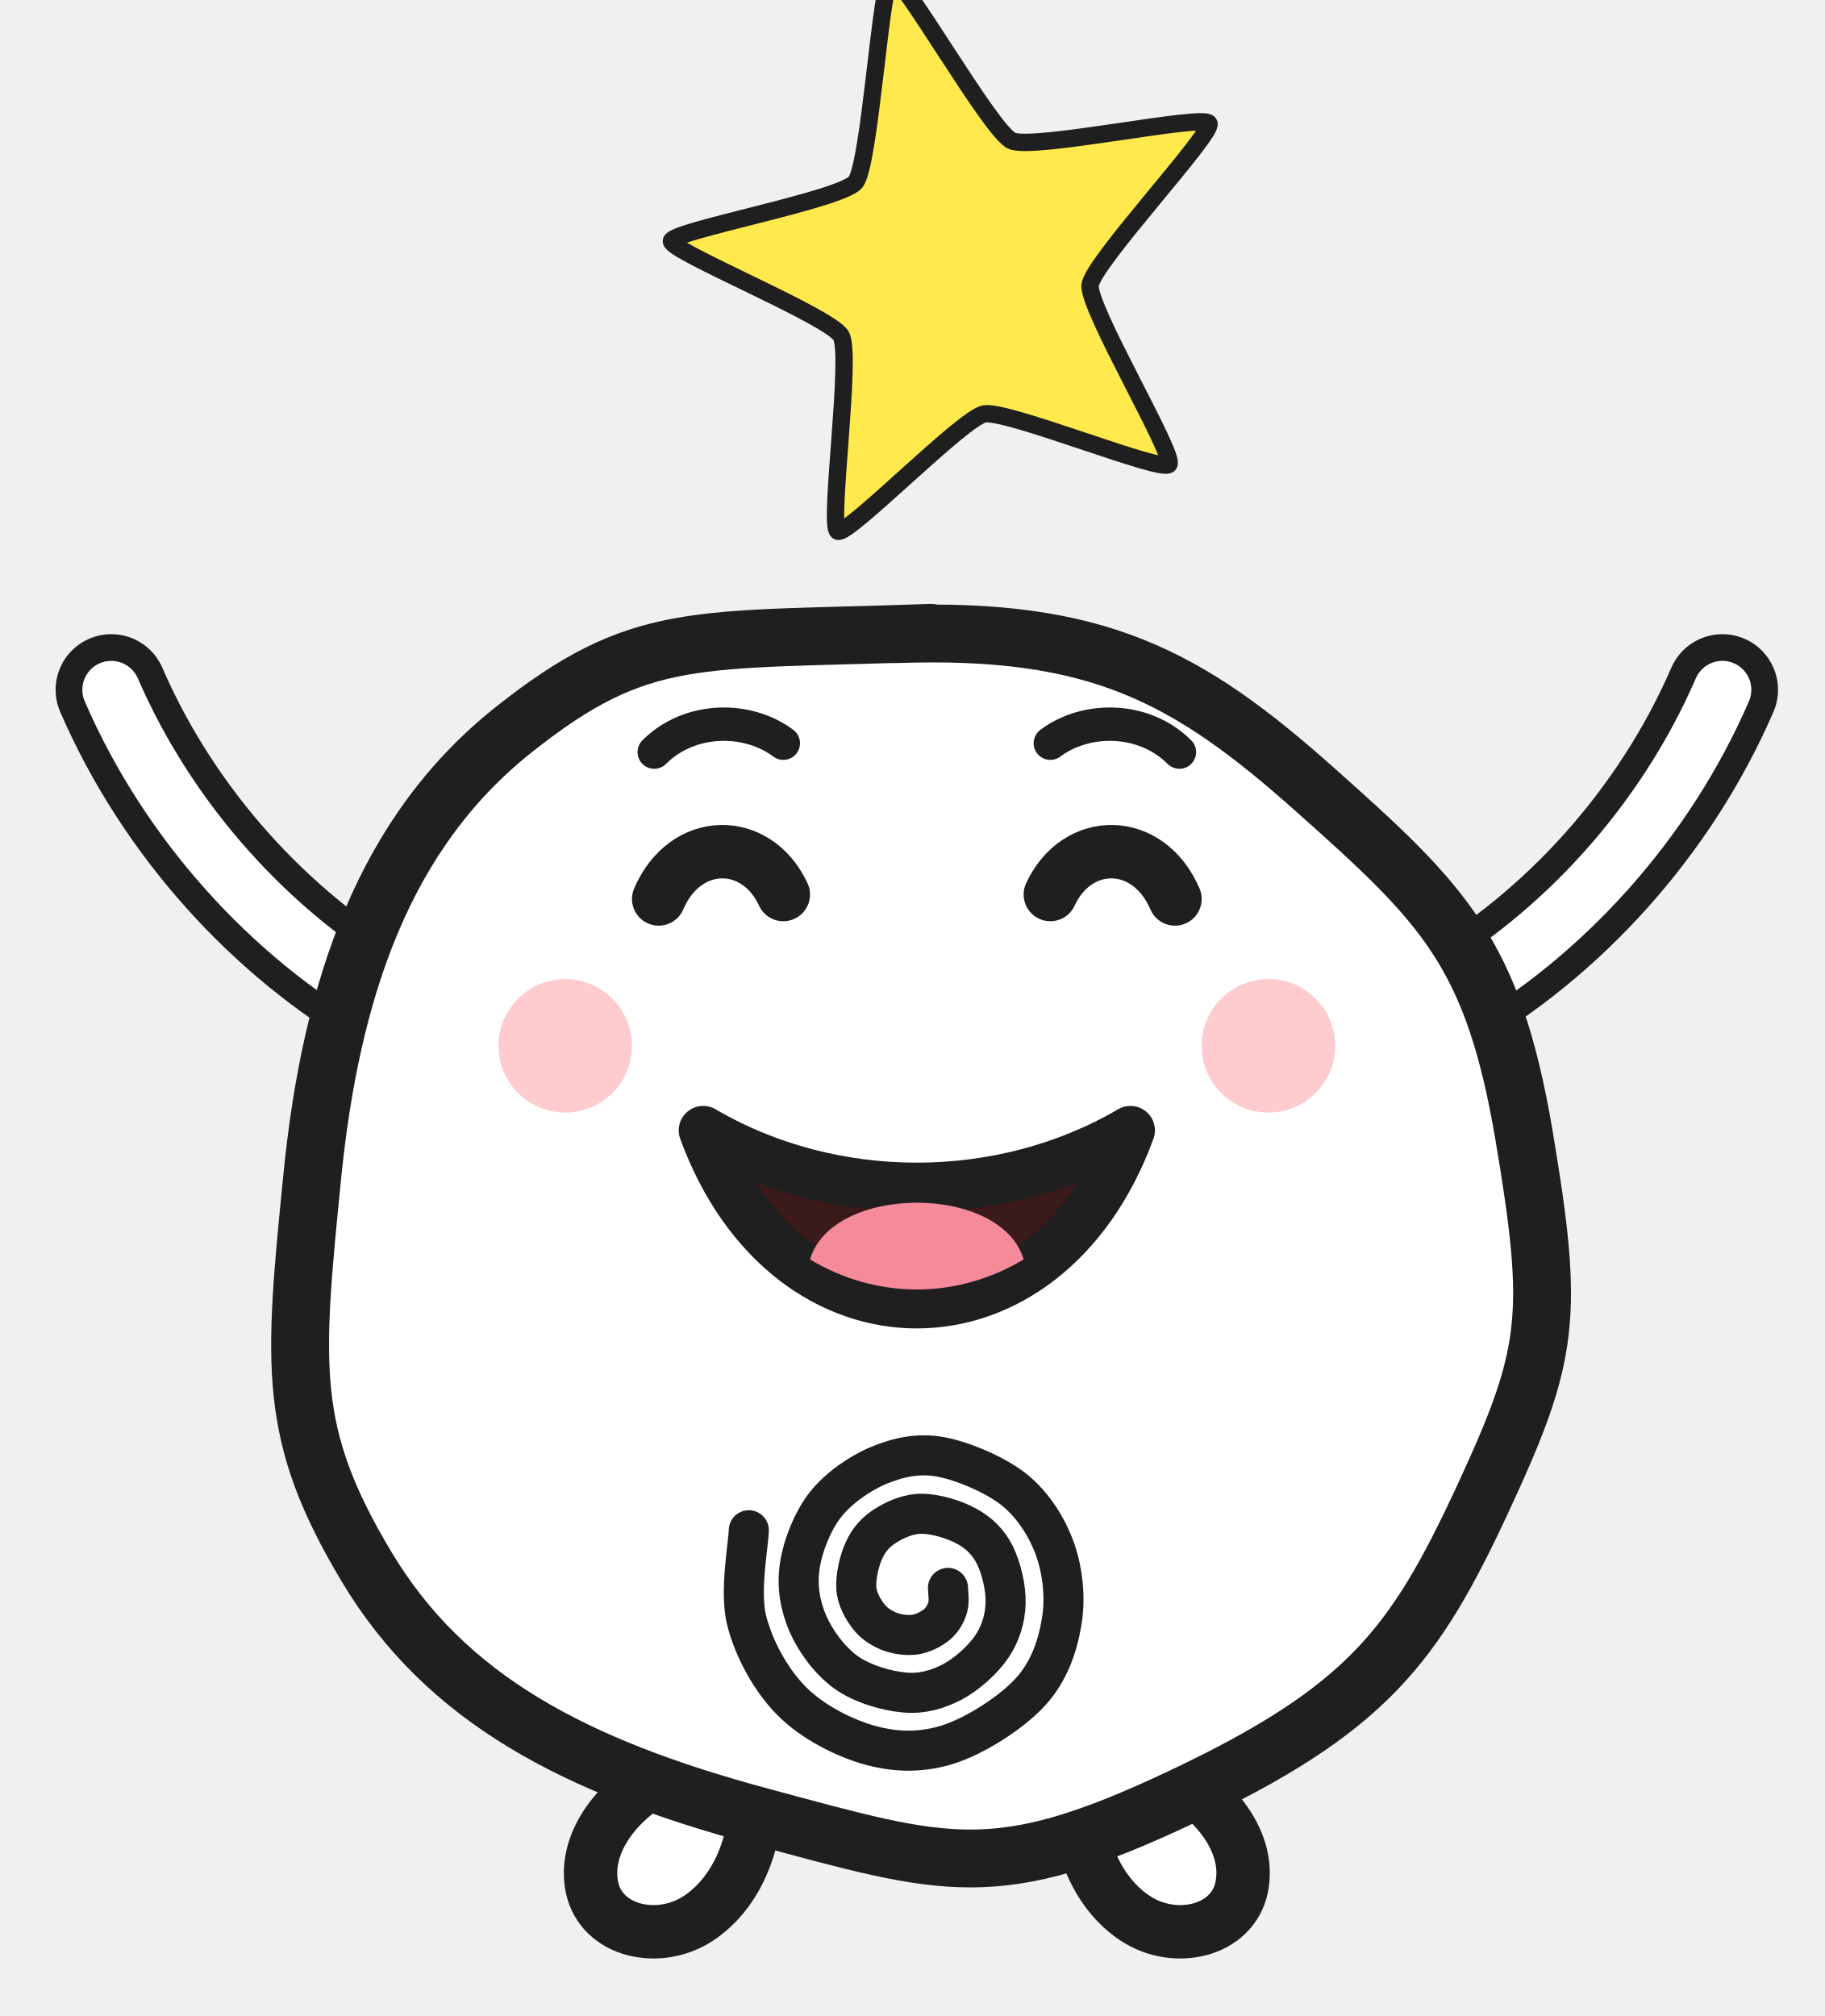
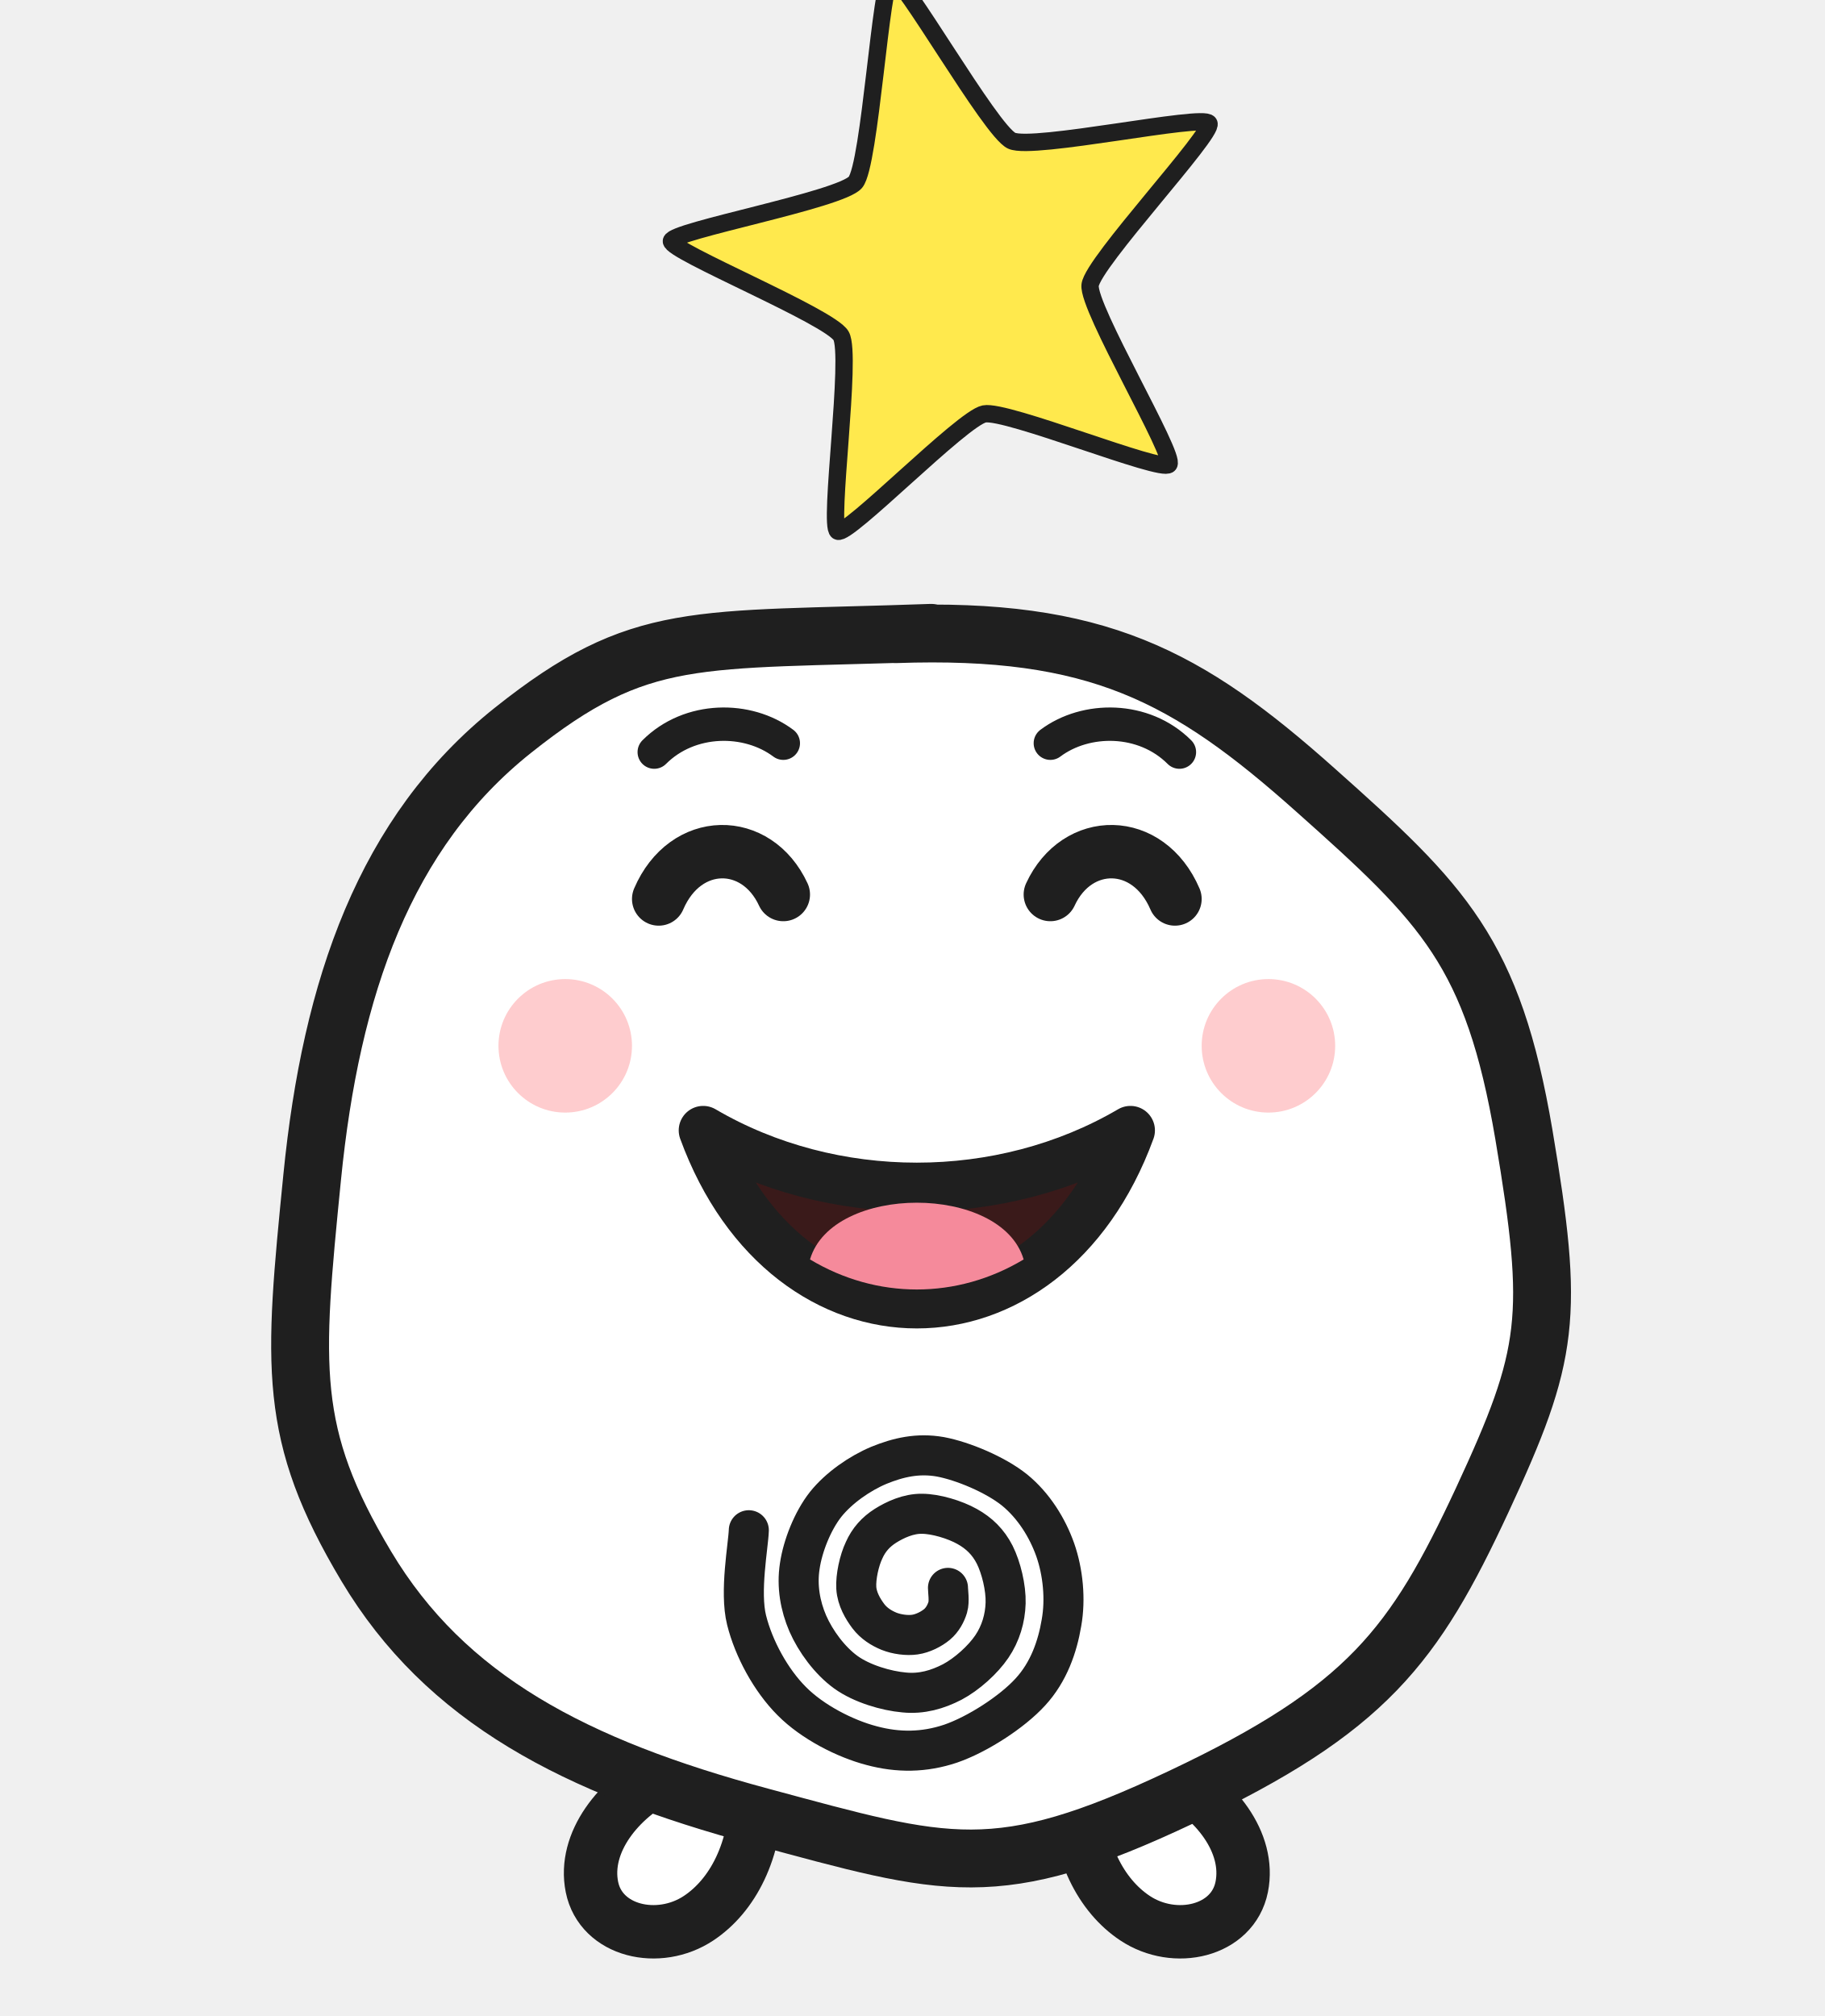
<svg xmlns="http://www.w3.org/2000/svg" viewBox="88 -46 820 906" width="820" height="906">
  <g transform="translate(516,62) rotate(-12) scale(0.3) translate(-507.5,-460)">
    <g>
      <path d="M 500.0 54.1 C 516.1 53.3 597.3 311.6 625.3 332.5 C 653.3 353.5 915.0 352.9 919.7 368.6 C 924.3 384.4 706.3 536.0 695.3 568.5 C 684.3 600.9 767.8 845.3 754.8 855.7 C 741.8 866.0 533.7 724.6 500.0 724.3 C 466.3 723.9 261.4 861.1 249.0 850.5 C 236.6 839.9 324.9 597.0 314.6 565.2 C 304.4 533.4 90.9 388.3 95.5 373.6 C 100.1 358.9 356.6 366.0 383.5 344.7 C 410.5 323.4 483.9 54.9 500.0 54.1 Z" style="fill:#FFE94D;stroke:#1F1F1F;stroke-width:26;stroke-linecap:round;stroke-linejoin:round" />
    </g>
  </g>
  <g>
    <path d="M 386 752 C 366 762, 350 782, 354 802 C 358 822, 384 828, 402 816 C 417 806, 428 786, 428 758 Z" style="fill:#FFFFFF;stroke:#1F1F1F;stroke-width:24;stroke-linecap:round;stroke-linejoin:round" />
    <path d="M 614 752 C 634 762, 650 782, 646 802 C 642 822, 616 828, 598 816 C 583 806, 572 786, 572 758 Z" style="fill:#FFFFFF;stroke:#1F1F1F;stroke-width:24;stroke-linecap:round;stroke-linejoin:round" />
  </g>
  <g>
-     <path d="M 262 404 C 210 374, 164 324, 138 264" style="fill:none;stroke:#1F1F1F;stroke-width:50;stroke-linecap:round" />
-     <path d="M 262 404 C 210 374, 164 324, 138 264" style="fill:none;stroke:#FFFFFF;stroke-width:26;stroke-linecap:round" />
-   </g>
-   <g>
-     <path d="M 738 404 C 790 374, 836 324, 862 264" style="fill:none;stroke:#1F1F1F;stroke-width:50;stroke-linecap:round" />
-     <path d="M 738 404 C 790 374, 836 324, 862 264" style="fill:none;stroke:#FFFFFF;stroke-width:26;stroke-linecap:round" />
-   </g>
-   <g>
    <g style="fill:#FFFFFF;stroke:#1F1F1F;stroke-width:26;stroke-linecap:round;stroke-linejoin:round">
      <path d="M 490.4 239.0 C 581.0 235.8 621.6 257.7 679.2 309.1 C 736.8 360.4 758.9 382.0 772.8 463.9 C 786.6 545.9 784.5 562.6 754.1 628.1 C 723.6 693.6 702.3 722.2 618.9 761.6 C 535.6 801.0 513.5 792.9 429.9 770.4 C 346.3 747.9 288.2 717.5 252.6 657.9 C 217.0 598.3 219.8 568.3 228.3 482.9 C 236.8 397.6 261.0 328.0 318.5 282.2 C 376.0 236.4 399.9 242.2 506.4 238.4" style="fill:#FFFFFF" />
+     </g>
+     <g style="display:none;stroke:none">
+       <path d="M 355 610 Q 410 580 465 610 L 465 745 Q 400 748 355 700 Z" style="fill:#F43934" />
+       <path d="M 465 610 Q 515 585 550 610 L 550 745 L 465 745 Z" style="fill:#8ABFE9" />
+       <path d="M 550 610 Q 615 580 650 610 L 650 700 Q 610 750 550 745 Z" style="fill:#FFE94D" />
    </g>
  </g>
  <g>
    <path d="M 382 292 C 398 276, 424 276, 440 288" style="fill:none;stroke:#1F1F1F;stroke-width:15;stroke-linecap:round" />
    <path d="M 618 292 C 602 276, 576 276, 560 288" style="fill:none;stroke:#1F1F1F;stroke-width:15;stroke-linecap:round" />
  </g>
  <g>
    <path d="M 384 358 C 396 330, 428 330, 440 356" style="fill:none;stroke:#1F1F1F;stroke-width:24;stroke-linecap:round" />
    <path d="M 560 356 C 572 330, 604 330, 616 358" style="fill:none;stroke:#1F1F1F;stroke-width:24;stroke-linecap:round" />
  </g>
  <g>
    <circle cx="342" cy="424" r="30" style="fill:#FD8F92;opacity:0.45" />
    <circle cx="658" cy="424" r="30" style="fill:#FD8F92;opacity:0.45" />
  </g>
  <g>
    <path d="M 404 462 C 442 566, 558 566, 596 462 C 538 496, 462 496, 404 462 Z" style="fill:#3A1A1A;stroke:#1F1F1F;stroke-width:22;stroke-linejoin:round;stroke-linecap:round" />
    <path d="M 452 520 C 462 486, 538 486, 548 520 C 518 538, 482 538, 452 520 Z" style="fill:#F58A9B" />
  </g>
  <g>
    <path d="M 514.0 667.6 C 514.0 669.1 514.7 673.6 513.9 676.3 C 513.1 679.0 511.5 682.0 509.1 684.0 C 506.6 686.1 502.7 688.1 499.1 688.6 C 495.6 689.1 491.0 688.5 487.5 687.1 C 484.1 685.7 480.7 683.6 478.2 680.3 C 475.8 677.1 473.1 672.6 472.8 667.6 C 472.5 662.7 474.1 655.3 476.3 650.7 C 478.4 646.0 481.5 642.5 485.9 639.7 C 490.2 637.0 496.2 634.2 502.3 634.3 C 508.4 634.3 517.1 636.9 522.6 640.0 C 528.0 643.0 532.1 647.0 535.0 652.7 C 537.9 658.5 540.1 667.5 539.9 674.4 C 539.7 681.3 537.7 688.1 533.7 694.0 C 529.7 699.9 522.5 706.4 515.9 709.9 C 509.3 713.3 502.2 715.4 494.3 714.6 C 486.3 713.9 475.3 710.7 468.1 705.5 C 460.9 700.3 454.5 691.6 451.0 683.6 C 447.6 675.7 446.0 666.8 447.4 657.8 C 448.7 648.9 453.1 637.6 459.0 630.1 C 465.0 622.6 474.4 616.1 483.0 612.5 C 491.6 609.0 500.4 606.9 510.6 608.7 C 520.7 610.6 535.3 616.7 543.9 623.6 C 552.5 630.6 558.7 640.6 562.2 650.5 C 565.7 660.5 566.9 672.7 565.0 683.3 C 563.2 694.0 559.3 705.4 551.0 714.4 C 542.7 723.5 527.1 733.5 515.2 737.6 C 503.3 741.6 491.6 741.7 479.7 738.5 C 467.8 735.4 453.1 727.9 443.8 718.5 C 434.4 709.1 426.7 694.9 423.5 682.1 C 420.3 669.3 424.3 648.4 424.5 641.7" style="fill:none;stroke:#1F1F1F;stroke-width:18;stroke-linecap:round;stroke-linejoin:round" />
  </g>
</svg>
